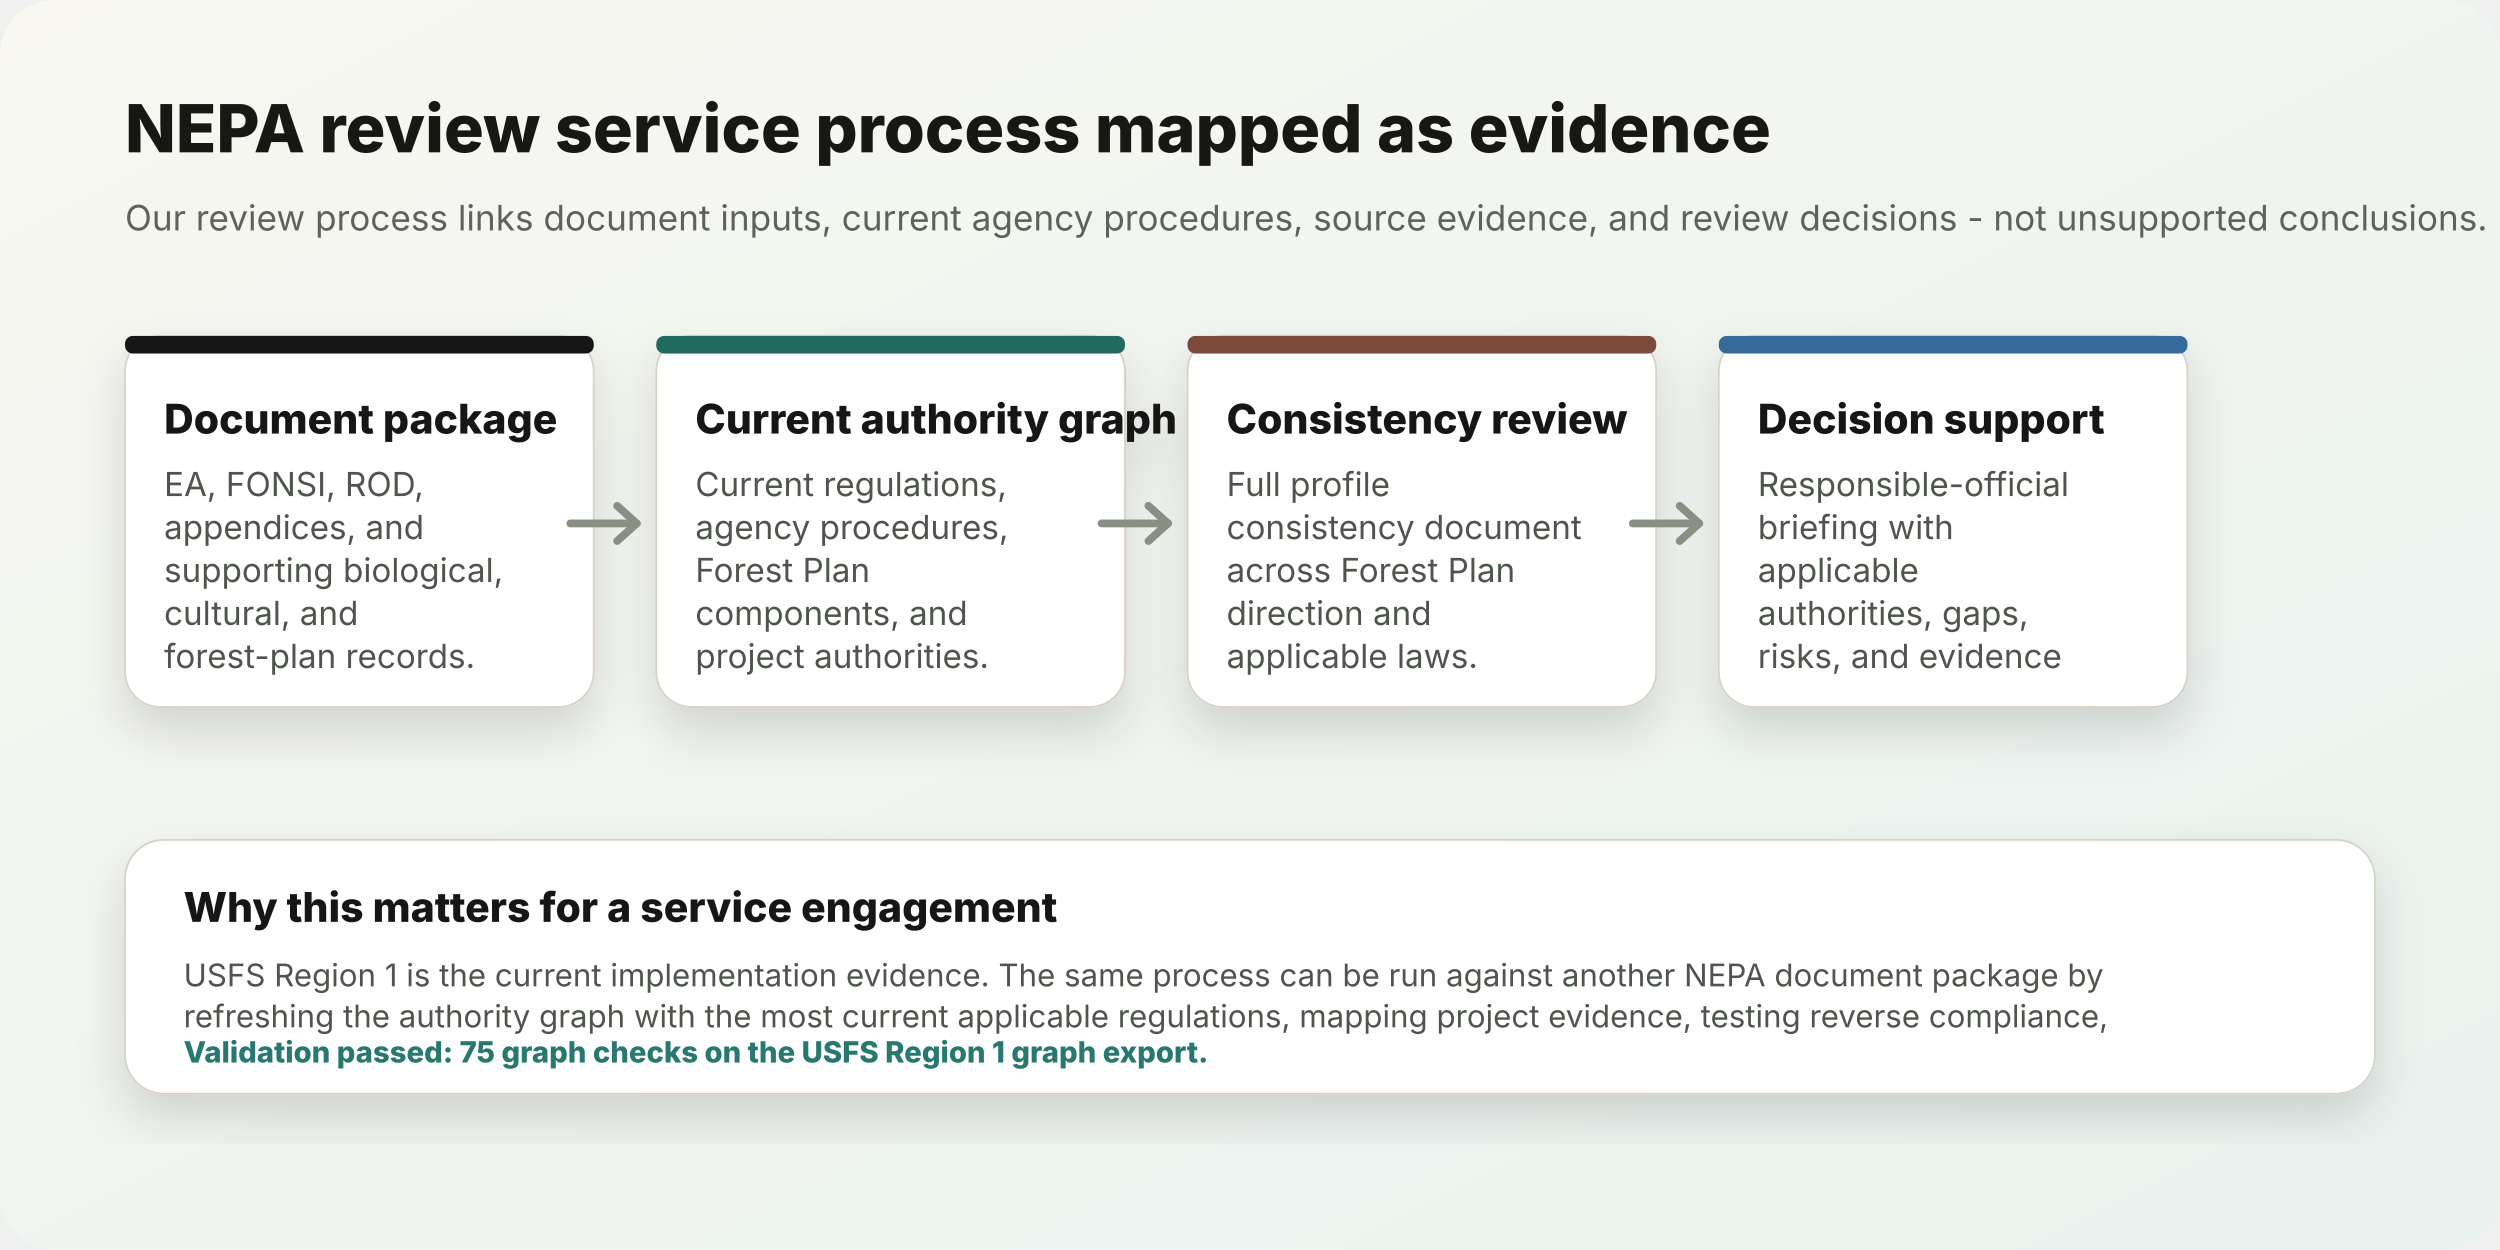
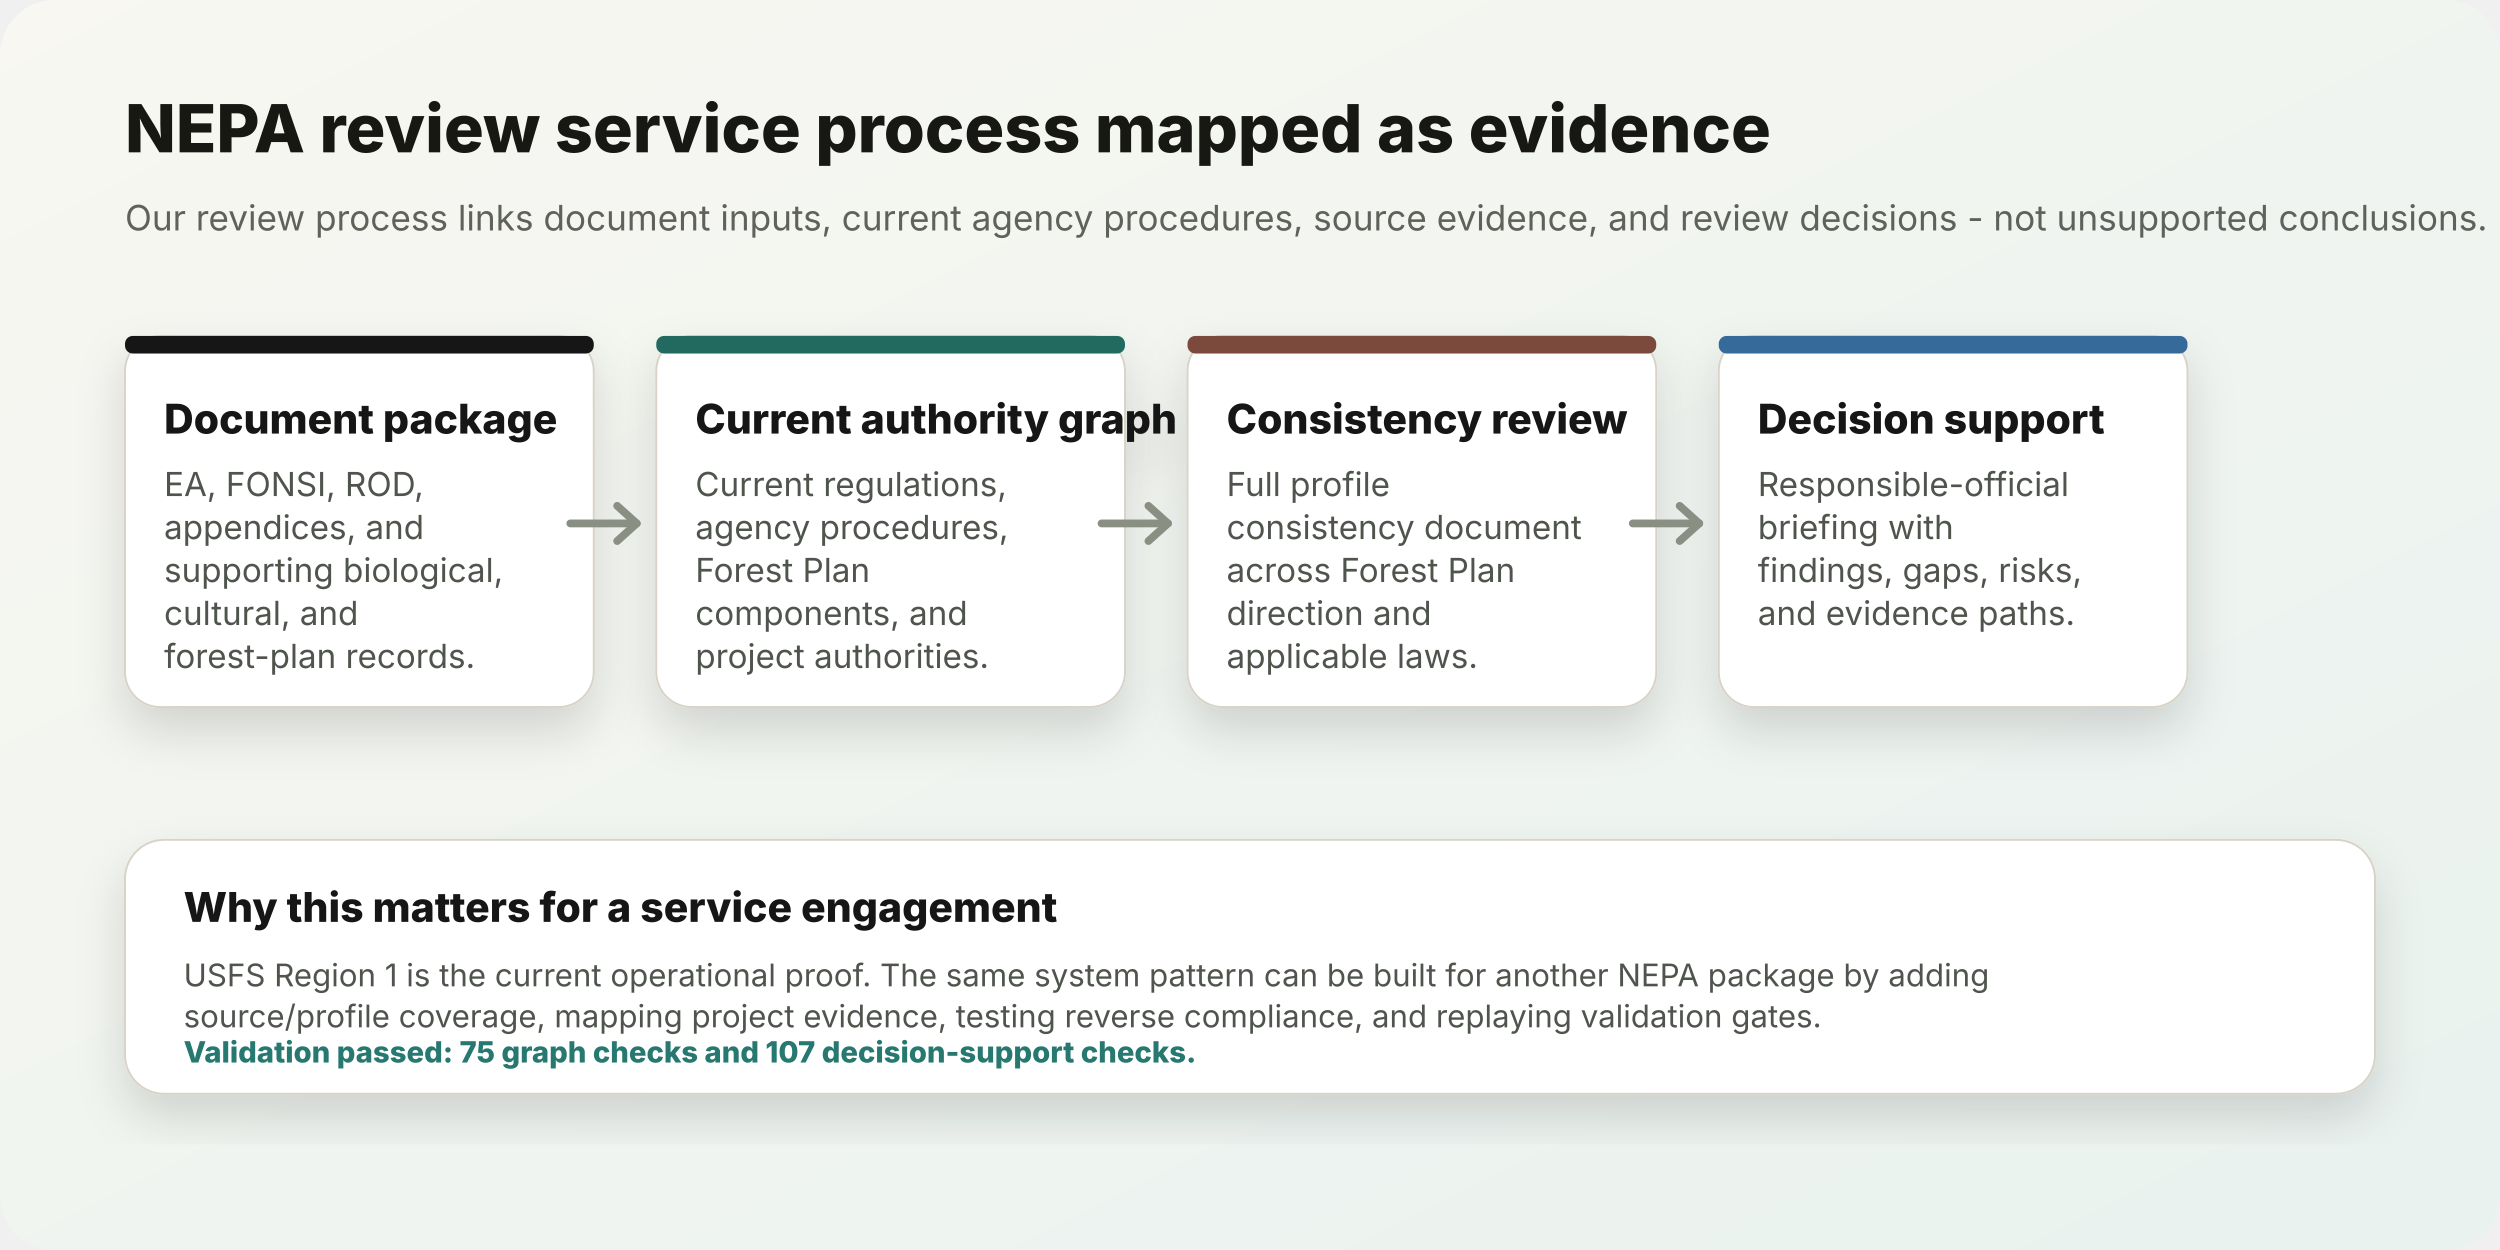
<svg xmlns="http://www.w3.org/2000/svg" width="1280" height="640" viewBox="0 0 1280 640" role="img" aria-label="NEPA review service process represented by the graph">
  <defs>
    <linearGradient id="bg" x1="0" x2="1" y1="0" y2="1">
      <stop offset="0" stop-color="#f8f7f1" />
      <stop offset="1" stop-color="#e9f2ef" />
    </linearGradient>
    <filter id="shadow" x="-20%" y="-20%" width="140%" height="140%">
      <feDropShadow dx="0" dy="12" stdDeviation="12" flood-color="#141713" flood-opacity="0.14" />
    </filter>
  </defs>
  <rect width="1280" height="640" rx="28" fill="url(#bg)" />
  <text x="64" y="78" font-family="Inter, Arial, sans-serif" font-size="34" font-weight="800" fill="#171713">NEPA review service process mapped as evidence</text>
  <text x="64" y="118" font-family="Inter, Arial, sans-serif" font-size="18" fill="#5f625b">Our review process links document inputs, current agency procedures, source evidence, and review decisions - not unsupported conclusions.</text>
  <g transform="translate(64 172)" filter="url(#shadow)">
    <rect width="240" height="190" rx="18" fill="#ffffff" stroke="#d8d3c6" />
    <rect width="240" height="9" rx="4" fill="#171713" />
    <text x="20" y="50" font-family="Inter, Arial, sans-serif" font-size="21" font-weight="800" fill="#171713">Document package</text>
    <text x="20" y="82" text-anchor="start" font-family="Inter, Arial, sans-serif" font-size="17" fill="#4f554e">EA, FONSI, ROD,</text>
    <text x="20" y="104" text-anchor="start" font-family="Inter, Arial, sans-serif" font-size="17" fill="#4f554e">appendices, and</text>
    <text x="20" y="126" text-anchor="start" font-family="Inter, Arial, sans-serif" font-size="17" fill="#4f554e">supporting biological,</text>
    <text x="20" y="148" text-anchor="start" font-family="Inter, Arial, sans-serif" font-size="17" fill="#4f554e">cultural, and</text>
    <text x="20" y="170" text-anchor="start" font-family="Inter, Arial, sans-serif" font-size="17" fill="#4f554e">forest-plan records.</text>
  </g>
  <g transform="translate(336 172)" filter="url(#shadow)">
    <rect width="240" height="190" rx="18" fill="#ffffff" stroke="#d8d3c6" />
    <rect width="240" height="9" rx="4" fill="#216a60" />
    <text x="20" y="50" font-family="Inter, Arial, sans-serif" font-size="21" font-weight="800" fill="#171713">Current authority graph</text>
    <text x="20" y="82" text-anchor="start" font-family="Inter, Arial, sans-serif" font-size="17" fill="#4f554e">Current regulations,</text>
    <text x="20" y="104" text-anchor="start" font-family="Inter, Arial, sans-serif" font-size="17" fill="#4f554e">agency procedures,</text>
    <text x="20" y="126" text-anchor="start" font-family="Inter, Arial, sans-serif" font-size="17" fill="#4f554e">Forest Plan</text>
    <text x="20" y="148" text-anchor="start" font-family="Inter, Arial, sans-serif" font-size="17" fill="#4f554e">components, and</text>
    <text x="20" y="170" text-anchor="start" font-family="Inter, Arial, sans-serif" font-size="17" fill="#4f554e">project authorities.</text>
  </g>
  <g transform="translate(608 172)" filter="url(#shadow)">
    <rect width="240" height="190" rx="18" fill="#ffffff" stroke="#d8d3c6" />
    <rect width="240" height="9" rx="4" fill="#7c493c" />
    <text x="20" y="50" font-family="Inter, Arial, sans-serif" font-size="21" font-weight="800" fill="#171713">Consistency review</text>
    <text x="20" y="82" text-anchor="start" font-family="Inter, Arial, sans-serif" font-size="17" fill="#4f554e">Full profile</text>
    <text x="20" y="104" text-anchor="start" font-family="Inter, Arial, sans-serif" font-size="17" fill="#4f554e">consistency document</text>
    <text x="20" y="126" text-anchor="start" font-family="Inter, Arial, sans-serif" font-size="17" fill="#4f554e">across Forest Plan</text>
    <text x="20" y="148" text-anchor="start" font-family="Inter, Arial, sans-serif" font-size="17" fill="#4f554e">direction and</text>
    <text x="20" y="170" text-anchor="start" font-family="Inter, Arial, sans-serif" font-size="17" fill="#4f554e">applicable laws.</text>
  </g>
  <g transform="translate(880 172)" filter="url(#shadow)">
    <rect width="240" height="190" rx="18" fill="#ffffff" stroke="#d8d3c6" />
    <rect width="240" height="9" rx="4" fill="#356a9b" />
    <text x="20" y="50" font-family="Inter, Arial, sans-serif" font-size="21" font-weight="800" fill="#171713">Decision support</text>
    <text x="20" y="82" text-anchor="start" font-family="Inter, Arial, sans-serif" font-size="17" fill="#4f554e">Responsible-official</text>
    <text x="20" y="104" text-anchor="start" font-family="Inter, Arial, sans-serif" font-size="17" fill="#4f554e">briefing with</text>
-     <text x="20" y="126" text-anchor="start" font-family="Inter, Arial, sans-serif" font-size="17" fill="#4f554e">applicable</text>
-     <text x="20" y="148" text-anchor="start" font-family="Inter, Arial, sans-serif" font-size="17" fill="#4f554e">authorities, gaps,</text>
-     <text x="20" y="170" text-anchor="start" font-family="Inter, Arial, sans-serif" font-size="17" fill="#4f554e">risks, and evidence</text>
+     <text x="20" y="126" text-anchor="start" font-family="Inter, Arial, sans-serif" font-size="17" fill="#4f554e">findings, gaps, risks,</text>
+     <text x="20" y="148" text-anchor="start" font-family="Inter, Arial, sans-serif" font-size="17" fill="#4f554e">and evidence paths.</text>
  </g>
  <path d="M 292 268 L 326 268" stroke="#8a8f84" stroke-width="4" stroke-linecap="round" />
  <path d="M 316 259 L 326 268 L 316 277" fill="none" stroke="#8a8f84" stroke-width="4" stroke-linecap="round" stroke-linejoin="round" />
  <path d="M 564 268 L 598 268" stroke="#8a8f84" stroke-width="4" stroke-linecap="round" />
  <path d="M 588 259 L 598 268 L 588 277" fill="none" stroke="#8a8f84" stroke-width="4" stroke-linecap="round" stroke-linejoin="round" />
  <path d="M 836 268 L 870 268" stroke="#8a8f84" stroke-width="4" stroke-linecap="round" />
  <path d="M 860 259 L 870 268 L 860 277" fill="none" stroke="#8a8f84" stroke-width="4" stroke-linecap="round" stroke-linejoin="round" />
  <g transform="translate(64 430)" filter="url(#shadow)">
    <rect width="1152" height="130" rx="20" fill="#ffffff" stroke="#d8d3c6" />
    <text x="30" y="42" font-family="Inter, Arial, sans-serif" font-size="21" font-weight="800" fill="#171713">Why this matters for a service engagement</text>
-     <text x="30" y="75" text-anchor="start" font-family="Inter, Arial, sans-serif" font-size="16" fill="#4f554e">USFS Region 1 is the current implementation evidence. The same process can be run against another NEPA document package by</text>
-     <text x="30" y="96" text-anchor="start" font-family="Inter, Arial, sans-serif" font-size="16" fill="#4f554e">refreshing the authority graph with the most current applicable regulations, mapping project evidence, testing reverse compliance,</text>
-     <text x="30" y="114" font-family="Inter, Arial, sans-serif" font-size="15" fill="#26786f" font-weight="800">Validation passed: 75 graph checks on the USFS Region 1 graph export.</text>
+     <text x="30" y="75" text-anchor="start" font-family="Inter, Arial, sans-serif" font-size="16" fill="#4f554e">USFS Region 1 is the current operational proof. The same system pattern can be built for another NEPA package by adding</text>
+     <text x="30" y="96" text-anchor="start" font-family="Inter, Arial, sans-serif" font-size="16" fill="#4f554e">source/profile coverage, mapping project evidence, testing reverse compliance, and replaying validation gates.</text>
+     <text x="30" y="114" font-family="Inter, Arial, sans-serif" font-size="15" fill="#26786f" font-weight="800">Validation passed: 75 graph checks and 107 decision-support checks.</text>
  </g>
</svg>
